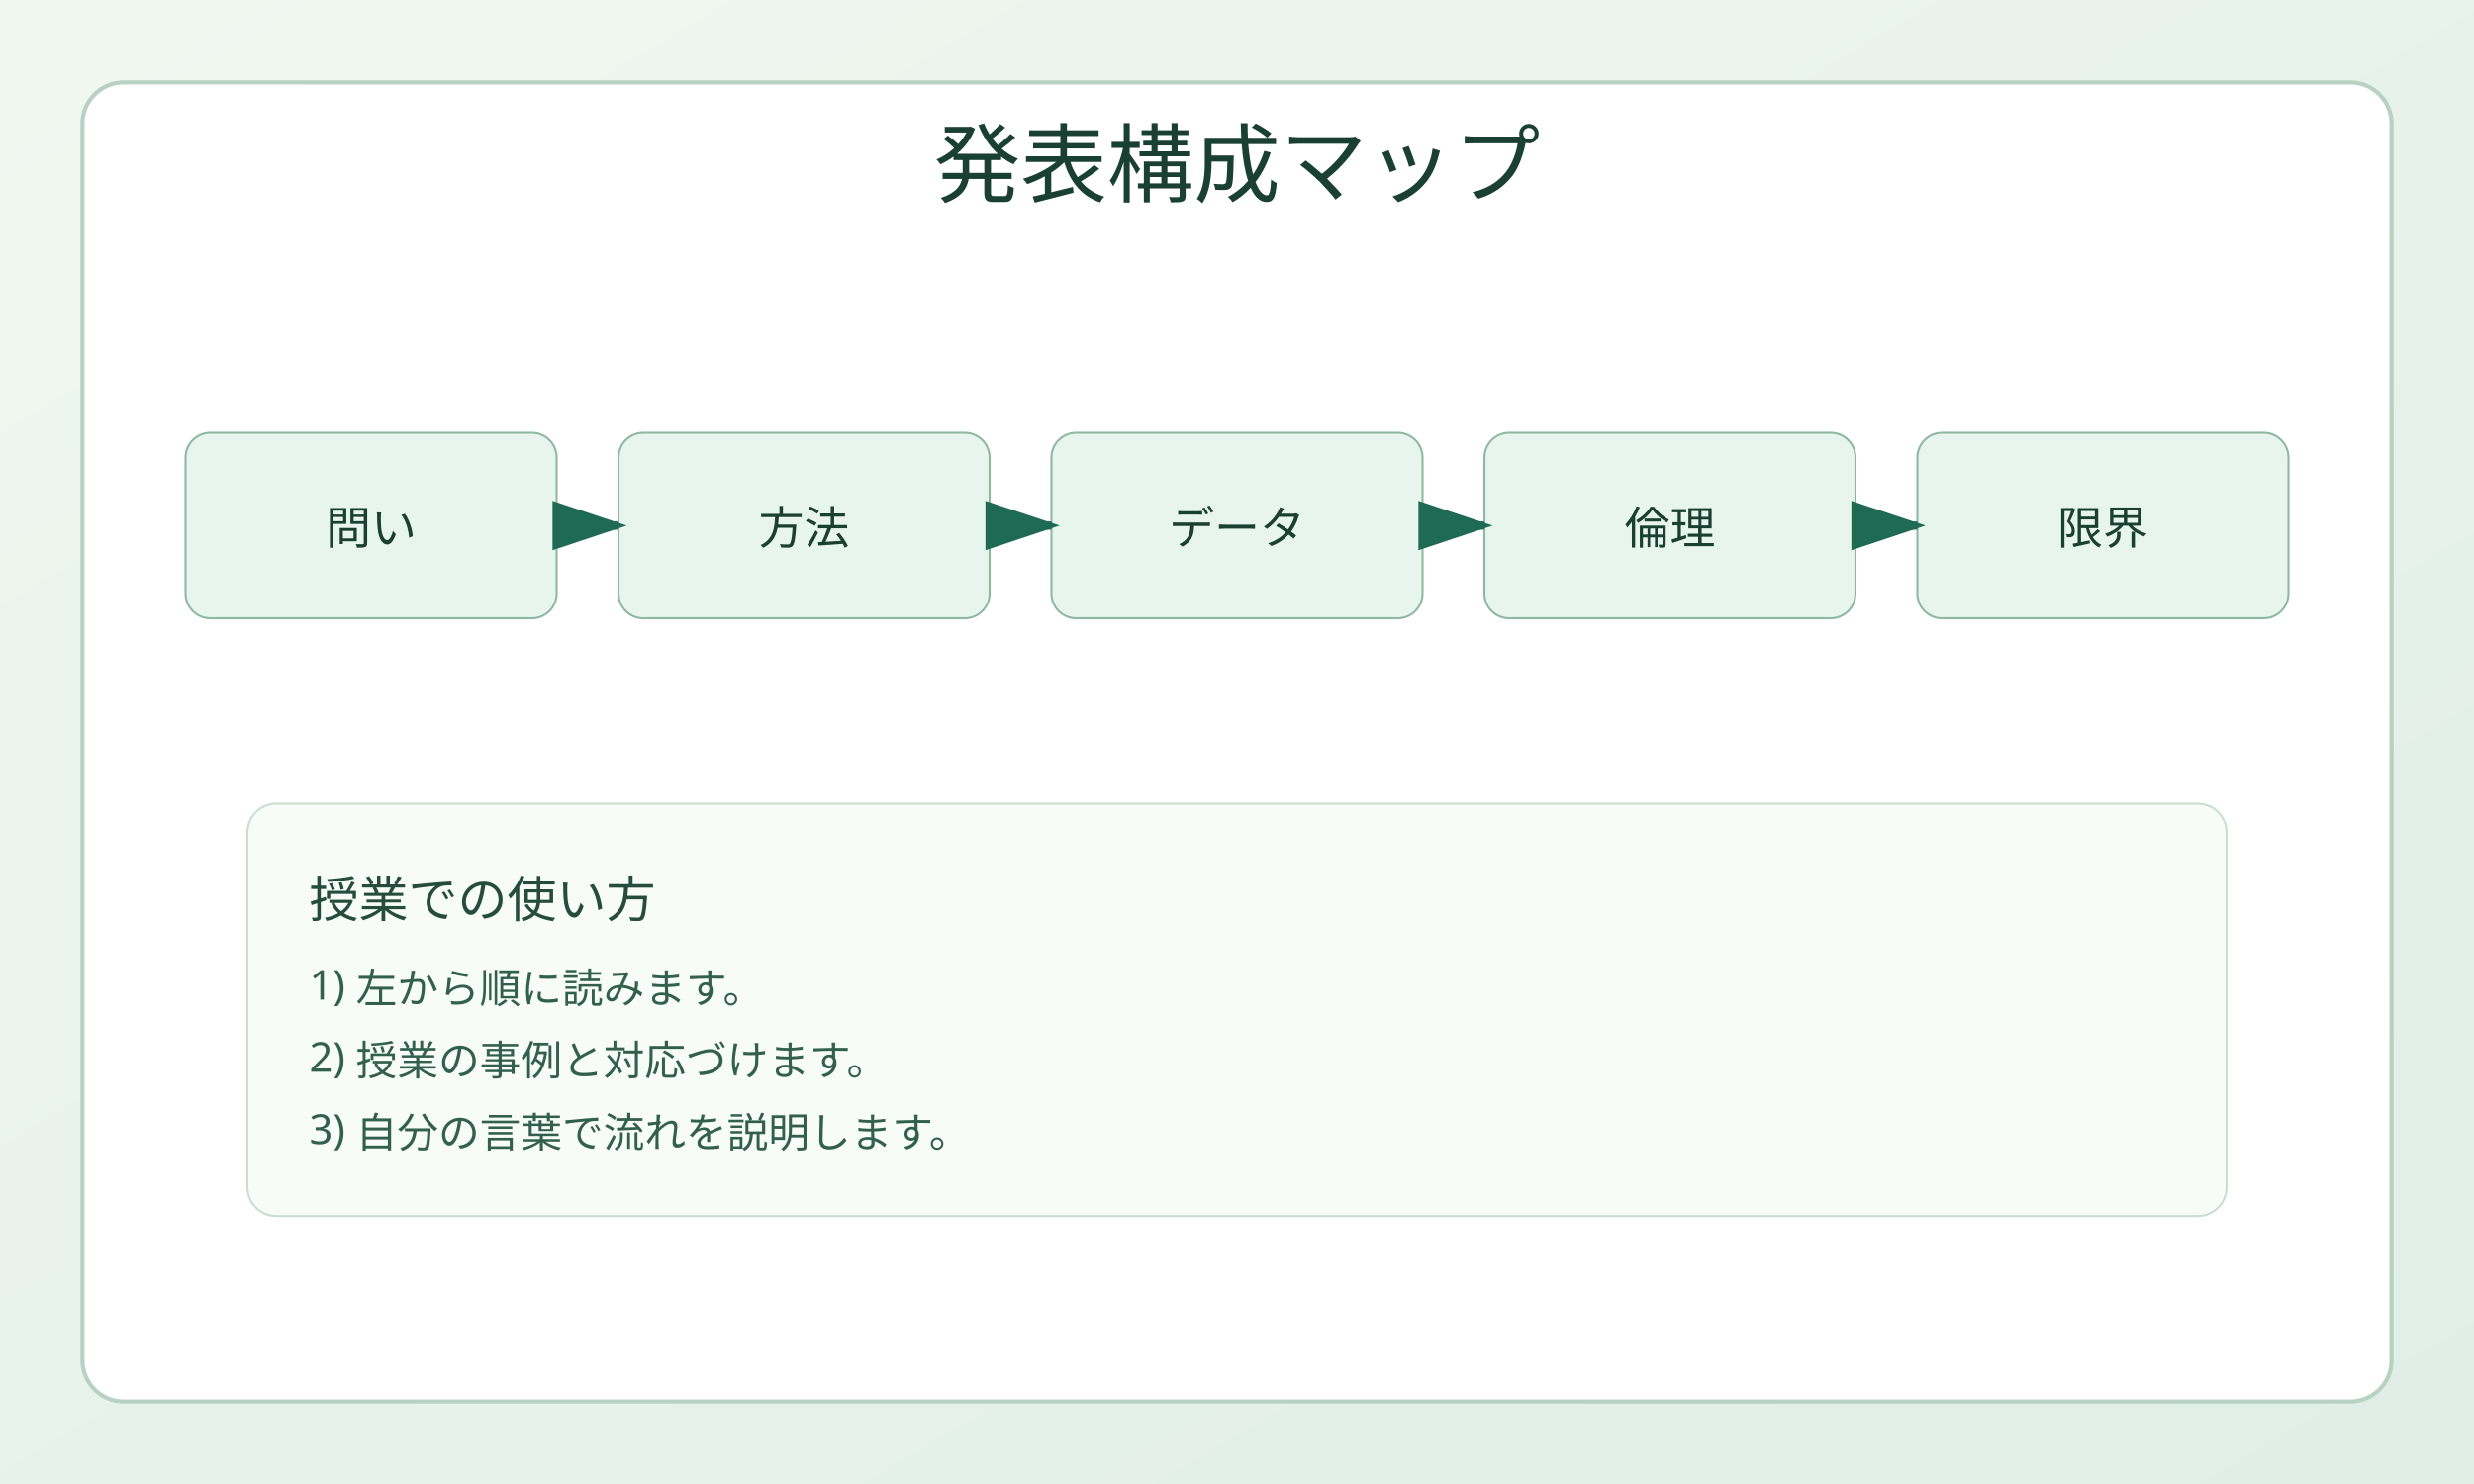
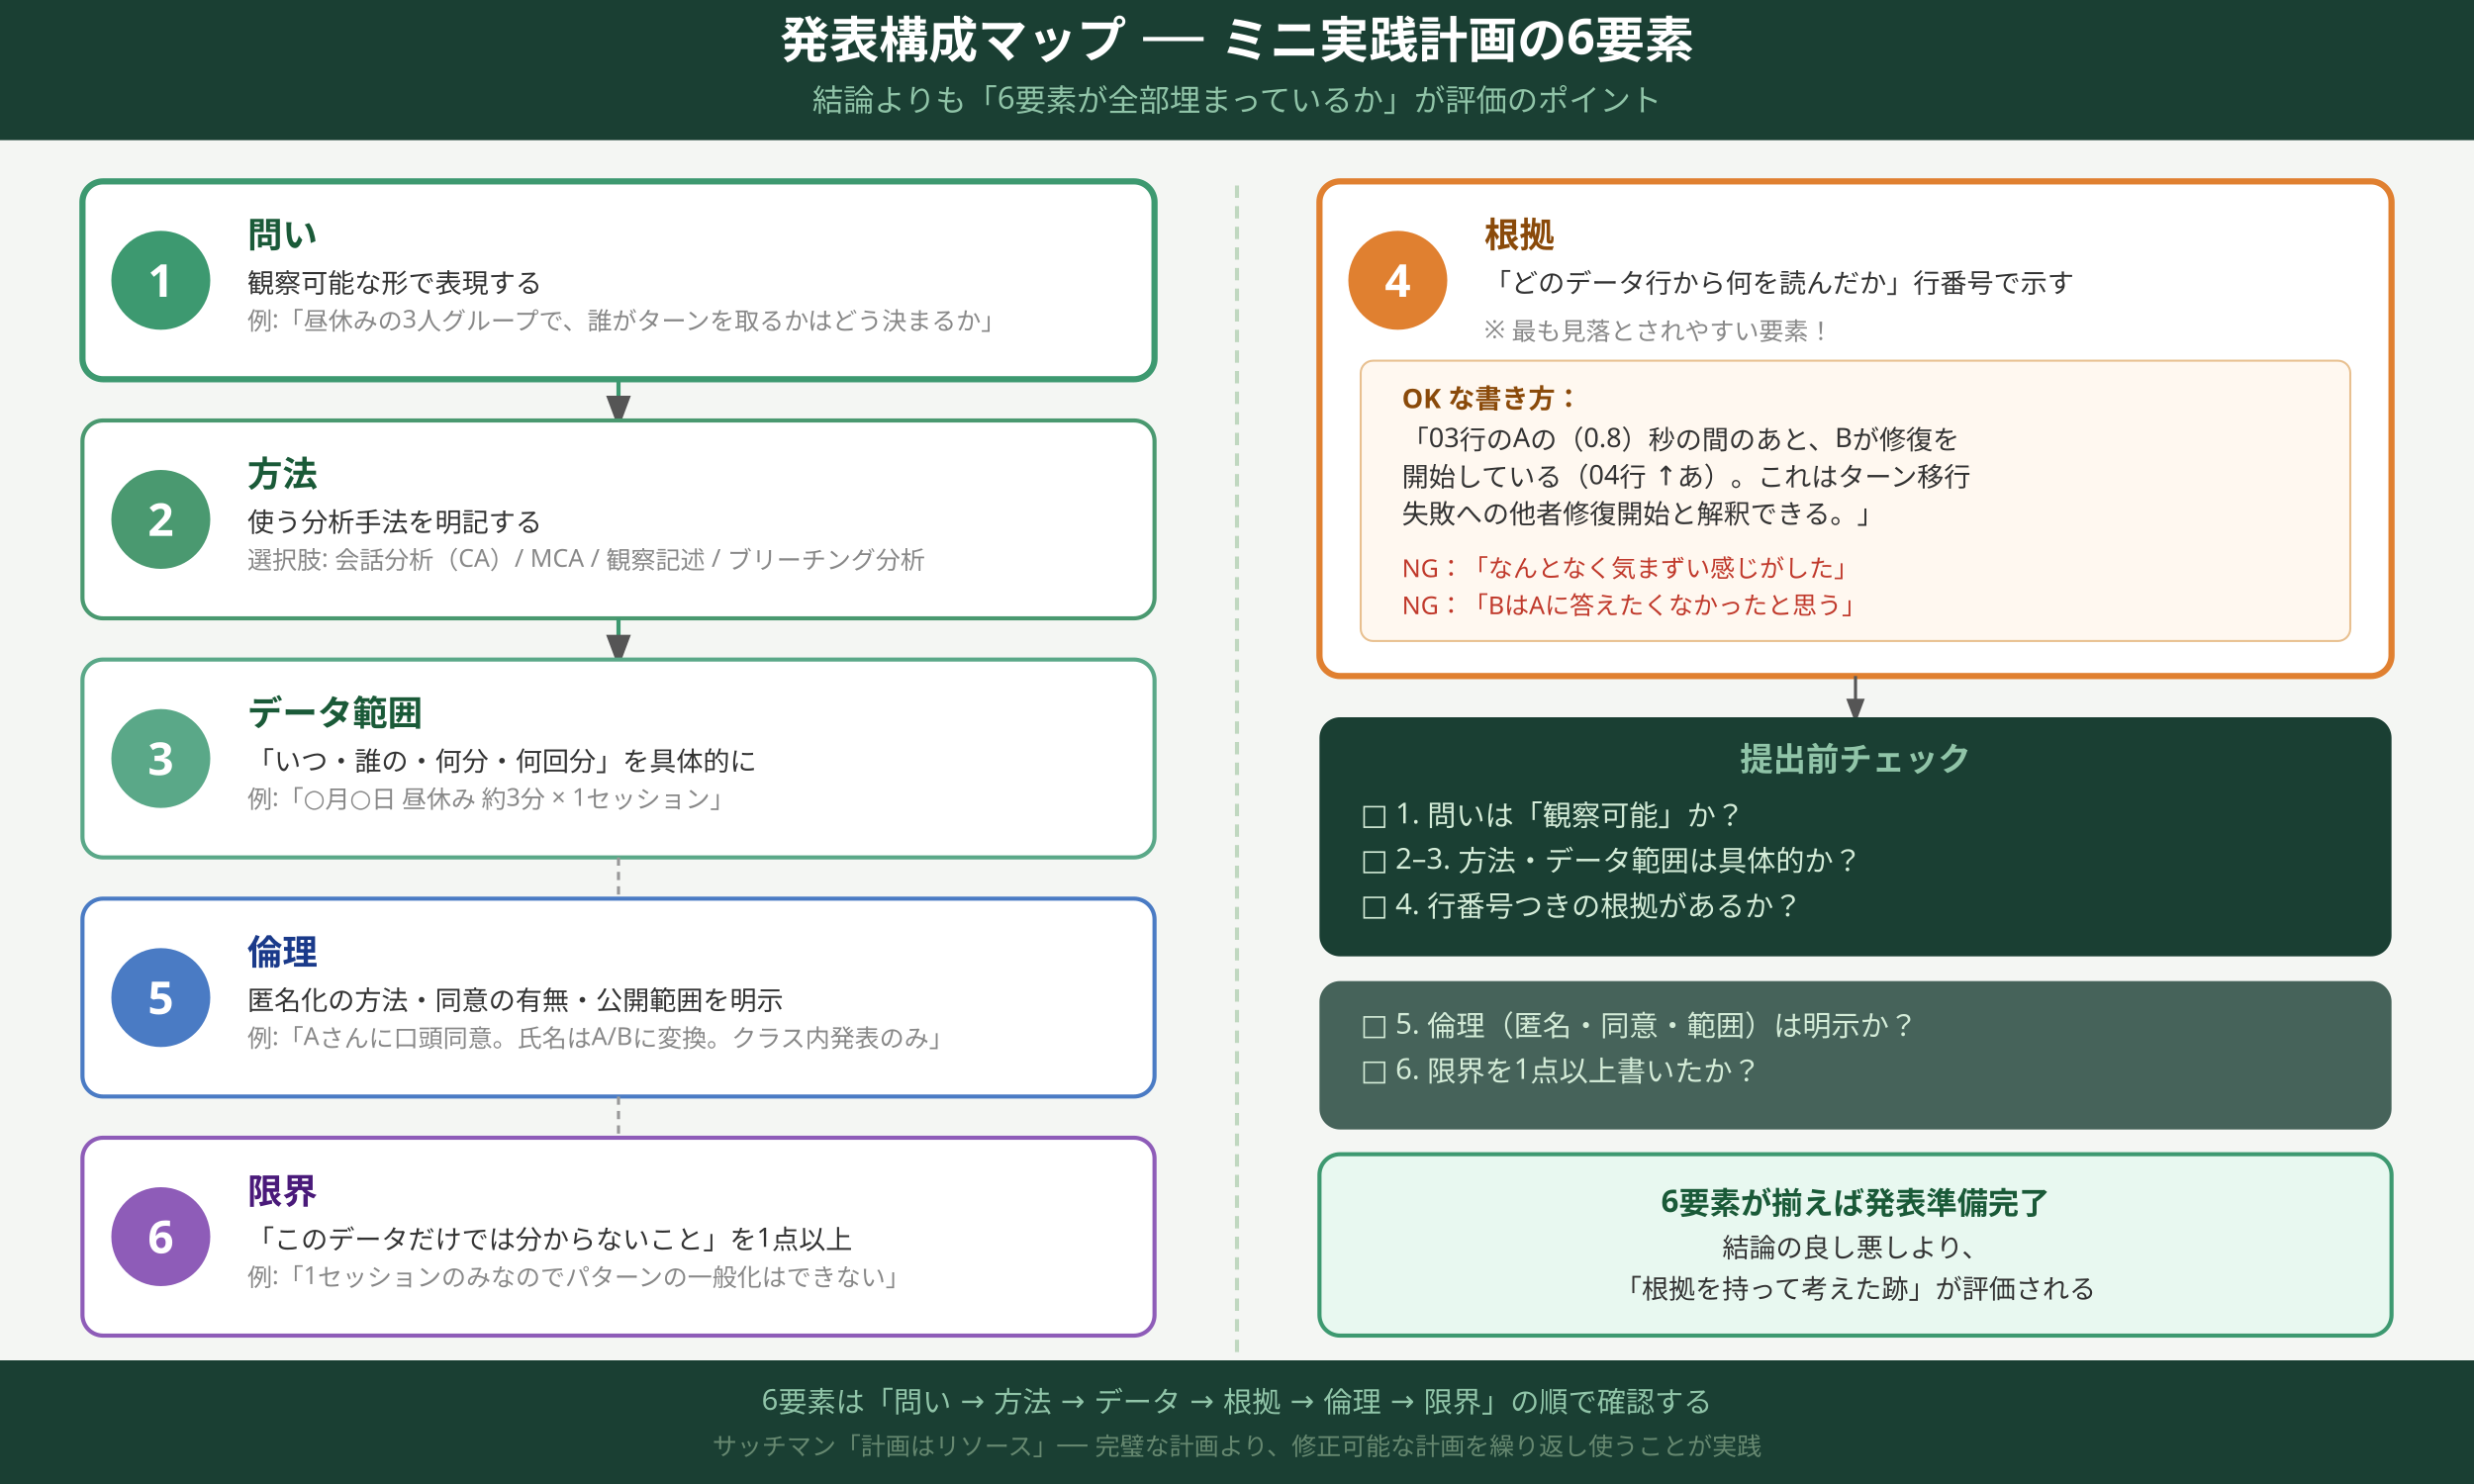
<svg xmlns="http://www.w3.org/2000/svg" width="1200" height="720" viewBox="0 0 1200 720" role="img" aria-labelledby="t d">
  <defs>
-     <linearGradient id="g" x1="0" y1="0" x2="1" y2="1">
-       <stop offset="0%" stop-color="#f0f7ef" />
-       <stop offset="100%" stop-color="#dfeee7" />
-     </linearGradient>
-     <marker id="arrow" markerWidth="10" markerHeight="10" refX="8" refY="3" orient="auto">
-       <path d="M0,0 L0,6 L9,3 z" fill="#1e6a53" />
+     <style>text { font-family: 'Noto Sans JP','Hiragino Kaku Gothic ProN',Meiryo,sans-serif; }</style>
+     <marker id="arr" markerWidth="8" markerHeight="8" refX="6" refY="3" orient="auto">
+       <path d="M0,0 L0,6 L8,3 z" fill="#555" />
    </marker>
  </defs>
-   <rect x="0" y="0" width="1200" height="720" fill="url(#g)" />
-   <rect x="40" y="40" width="1120" height="640" rx="20" fill="#ffffff" stroke="#b9d1c2" stroke-width="2" />
-   <text x="600" y="95" text-anchor="middle" font-family="Verdana, sans-serif" font-size="42" fill="#1a3f33">発表構成マップ</text>
-   <rect x="90" y="210" width="180" height="90" rx="12" fill="#e8f4ee" stroke="#8fb8a3" />
-   <text x="180" y="264" text-anchor="middle" font-family="Verdana, sans-serif" font-size="22" fill="#1a3f33">問い</text>
-   <rect x="300" y="210" width="180" height="90" rx="12" fill="#e8f4ee" stroke="#8fb8a3" />
-   <text x="390" y="264" text-anchor="middle" font-family="Verdana, sans-serif" font-size="22" fill="#1a3f33">方法</text>
-   <rect x="510" y="210" width="180" height="90" rx="12" fill="#e8f4ee" stroke="#8fb8a3" />
-   <text x="600" y="264" text-anchor="middle" font-family="Verdana, sans-serif" font-size="22" fill="#1a3f33">データ</text>
-   <rect x="720" y="210" width="180" height="90" rx="12" fill="#e8f4ee" stroke="#8fb8a3" />
-   <text x="810" y="264" text-anchor="middle" font-family="Verdana, sans-serif" font-size="22" fill="#1a3f33">倫理</text>
-   <rect x="930" y="210" width="180" height="90" rx="12" fill="#e8f4ee" stroke="#8fb8a3" />
-   <text x="1020" y="264" text-anchor="middle" font-family="Verdana, sans-serif" font-size="22" fill="#1a3f33">限界</text>
-   <line x1="270" y1="255" x2="300" y2="255" stroke="#1e6a53" stroke-width="4" marker-end="url(#arrow)" />
-   <line x1="480" y1="255" x2="510" y2="255" stroke="#1e6a53" stroke-width="4" marker-end="url(#arrow)" />
-   <line x1="690" y1="255" x2="720" y2="255" stroke="#1e6a53" stroke-width="4" marker-end="url(#arrow)" />
-   <line x1="900" y1="255" x2="930" y2="255" stroke="#1e6a53" stroke-width="4" marker-end="url(#arrow)" />
-   <rect x="120" y="390" width="960" height="200" rx="14" fill="#f8fcf9" stroke="#c9ddd1" />
-   <text x="150" y="445" font-family="Verdana, sans-serif" font-size="24" fill="#264b3f">授業での使い方</text>
-   <text x="150" y="485" font-family="Verdana, sans-serif" font-size="20" fill="#335f50">1) 左から順に読みます。</text>
-   <text x="150" y="520" font-family="Verdana, sans-serif" font-size="20" fill="#335f50">2) 授業の事例と対応づけます。</text>
-   <text x="150" y="555" font-family="Verdana, sans-serif" font-size="20" fill="#335f50">3) 自分の言葉で流れを説明します。</text>
+   <rect width="1200" height="720" fill="#f4f6f3" />
+   <rect x="0" y="0" width="1200" height="68" fill="#1a3f33" />
+   <text x="600" y="28" text-anchor="middle" font-size="24" font-weight="bold" fill="#ffffff">発表構成マップ ── ミニ実践計画の6要素</text>
+   <text x="600" y="54" text-anchor="middle" font-size="15" fill="#90c4a8">結論よりも「6要素が全部埋まっているか」が評価のポイント</text>
+   <line x1="600" y1="90" x2="600" y2="660" stroke="#c0d8c0" stroke-width="2" stroke-dasharray="6,4" />
+   <rect x="40" y="88" width="520" height="96" rx="10" fill="#ffffff" stroke="#3d9970" stroke-width="3" />
+   <circle cx="78" cy="136" r="24" fill="#3d9970" />
+   <text x="78" y="144" text-anchor="middle" font-size="22" font-weight="bold" fill="#ffffff">1</text>
+   <text x="120" y="120" font-size="17" font-weight="bold" fill="#1a5a38">問い</text>
+   <text x="120" y="142" font-size="13" fill="#333">観察可能な形で表現する</text>
+   <text x="120" y="160" font-size="12" fill="#888">例:「昼休みの3人グループで、誰がターンを取るかはどう決まるか」</text>
+   <line x1="300" y1="184" x2="300" y2="204" stroke="#3d9970" stroke-width="2" marker-end="url(#arr)" />
+   <rect x="40" y="204" width="520" height="96" rx="10" fill="#ffffff" stroke="#4a9970" stroke-width="2" />
+   <circle cx="78" cy="252" r="24" fill="#4a9970" />
+   <text x="78" y="260" text-anchor="middle" font-size="22" font-weight="bold" fill="#ffffff">2</text>
+   <text x="120" y="236" font-size="17" font-weight="bold" fill="#1a5a38">方法</text>
+   <text x="120" y="258" font-size="13" fill="#333">使う分析手法を明記する</text>
+   <text x="120" y="276" font-size="12" fill="#888">選択肢: 会話分析（CA）/ MCA / 観察記述 / ブリーチング分析</text>
+   <line x1="300" y1="300" x2="300" y2="320" stroke="#3d9970" stroke-width="2" marker-end="url(#arr)" />
+   <rect x="40" y="320" width="520" height="96" rx="10" fill="#ffffff" stroke="#5aa888" stroke-width="2" />
+   <circle cx="78" cy="368" r="24" fill="#5aa888" />
+   <text x="78" y="376" text-anchor="middle" font-size="22" font-weight="bold" fill="#ffffff">3</text>
+   <text x="120" y="352" font-size="17" font-weight="bold" fill="#1a5a38">データ範囲</text>
+   <text x="120" y="374" font-size="13" fill="#333">「いつ・誰の・何分・何回分」を具体的に</text>
+   <text x="120" y="392" font-size="12" fill="#888">例:「○月○日 昼休み 約3分 × 1セッション」</text>
+   <line x1="300" y1="416" x2="300" y2="436" stroke="#999" stroke-width="1.5" stroke-dasharray="4,3" />
+   <rect x="40" y="436" width="520" height="96" rx="10" fill="#ffffff" stroke="#4a7bc4" stroke-width="2" />
+   <circle cx="78" cy="484" r="24" fill="#4a7bc4" />
+   <text x="78" y="492" text-anchor="middle" font-size="22" font-weight="bold" fill="#ffffff">5</text>
+   <text x="120" y="468" font-size="17" font-weight="bold" fill="#1a3a8a">倫理</text>
+   <text x="120" y="490" font-size="13" fill="#333">匿名化の方法・同意の有無・公開範囲を明示</text>
+   <text x="120" y="508" font-size="12" fill="#888">例:「Aさんに口頭同意。氏名はA/Bに変換。クラス内発表のみ」</text>
+   <line x1="300" y1="532" x2="300" y2="552" stroke="#999" stroke-width="1.5" stroke-dasharray="4,3" />
+   <rect x="40" y="552" width="520" height="96" rx="10" fill="#ffffff" stroke="#8e5cb8" stroke-width="2" />
+   <circle cx="78" cy="600" r="24" fill="#8e5cb8" />
+   <text x="78" y="608" text-anchor="middle" font-size="22" font-weight="bold" fill="#ffffff">6</text>
+   <text x="120" y="584" font-size="17" font-weight="bold" fill="#4a1a7a">限界</text>
+   <text x="120" y="606" font-size="13" fill="#333">「このデータだけでは分からないこと」を1点以上</text>
+   <text x="120" y="624" font-size="12" fill="#888">例:「1セッションのみなのでパターンの一般化はできない」</text>
+   <rect x="640" y="88" width="520" height="240" rx="10" fill="#ffffff" stroke="#e08030" stroke-width="3" />
+   <circle cx="678" cy="136" r="24" fill="#e08030" />
+   <text x="678" y="144" text-anchor="middle" font-size="22" font-weight="bold" fill="#ffffff">4</text>
+   <text x="720" y="120" font-size="17" font-weight="bold" fill="#8a4a0a">根拠</text>
+   <text x="720" y="142" font-size="13" fill="#333">「どのデータ行から何を読んだか」行番号で示す</text>
+   <text x="720" y="164" font-size="12" fill="#888">※ 最も見落とされやすい要素！</text>
+   <rect x="660" y="175" width="480" height="136" rx="6" fill="#fff8f0" stroke="#e8c090" />
+   <text x="680" y="198" font-size="13" font-weight="bold" fill="#8a4a0a">OK な書き方：</text>
+   <text x="680" y="218" font-size="13" fill="#333">「03行のAの（0.8）秒の間のあと、Bが修復を</text>
+   <text x="680" y="236" font-size="13" fill="#333">開始している（04行 ↑あ）。これはターン移行</text>
+   <text x="680" y="254" font-size="13" fill="#333">失敗への他者修復開始と解釈できる。」</text>
+   <text x="680" y="280" font-size="12" fill="#c0392b">NG：「なんとなく気まずい感じがした」</text>
+   <text x="680" y="298" font-size="12" fill="#c0392b">NG：「BはAに答えたくなかったと思う」</text>
+   <line x1="900" y1="328" x2="900" y2="348" stroke="#555" stroke-width="1.5" marker-end="url(#arr)" />
+   <rect x="640" y="348" width="520" height="116" rx="10" fill="#1a3f33" />
+   <text x="900" y="374" text-anchor="middle" font-size="16" font-weight="bold" fill="#90c4a8">提出前チェック</text>
+   <text x="660" y="400" font-size="14" fill="#d4ecd8">□ 1. 問いは「観察可能」か？</text>
+   <text x="660" y="422" font-size="14" fill="#d4ecd8">□ 2–3. 方法・データ範囲は具体的か？</text>
+   <text x="660" y="444" font-size="14" fill="#d4ecd8">□ 4. 行番号つきの根拠があるか？</text>
+   <rect x="640" y="476" width="520" height="72" rx="10" fill="#1a3f33" opacity="0.8" />
+   <text x="660" y="502" font-size="14" fill="#d4ecd8">□ 5. 倫理（匿名・同意・範囲）は明示か？</text>
+   <text x="660" y="524" font-size="14" fill="#d4ecd8">□ 6. 限界を1点以上書いたか？</text>
+   <rect x="640" y="560" width="520" height="88" rx="10" fill="#e8f8f0" stroke="#3d9970" stroke-width="2" />
+   <text x="900" y="588" text-anchor="middle" font-size="15" font-weight="bold" fill="#1a5a38">6要素が揃えば発表準備完了</text>
+   <text x="900" y="610" text-anchor="middle" font-size="13" fill="#333">結論の良し悪しより、</text>
+   <text x="900" y="630" text-anchor="middle" font-size="13" fill="#333">「根拠を持って考えた跡」が評価される</text>
+   <rect x="0" y="660" width="1200" height="60" fill="#1a3f33" />
+   <text x="600" y="684" text-anchor="middle" font-size="14" fill="#90c4a8">6要素は「問い → 方法 → データ → 根拠 → 倫理 → 限界」の順で確認する</text>
+   <text x="600" y="706" text-anchor="middle" font-size="12" fill="#668870">サッチマン「計画はリソース」── 完璧な計画より、修正可能な計画を繰り返し使うことが実践</text>
</svg>
